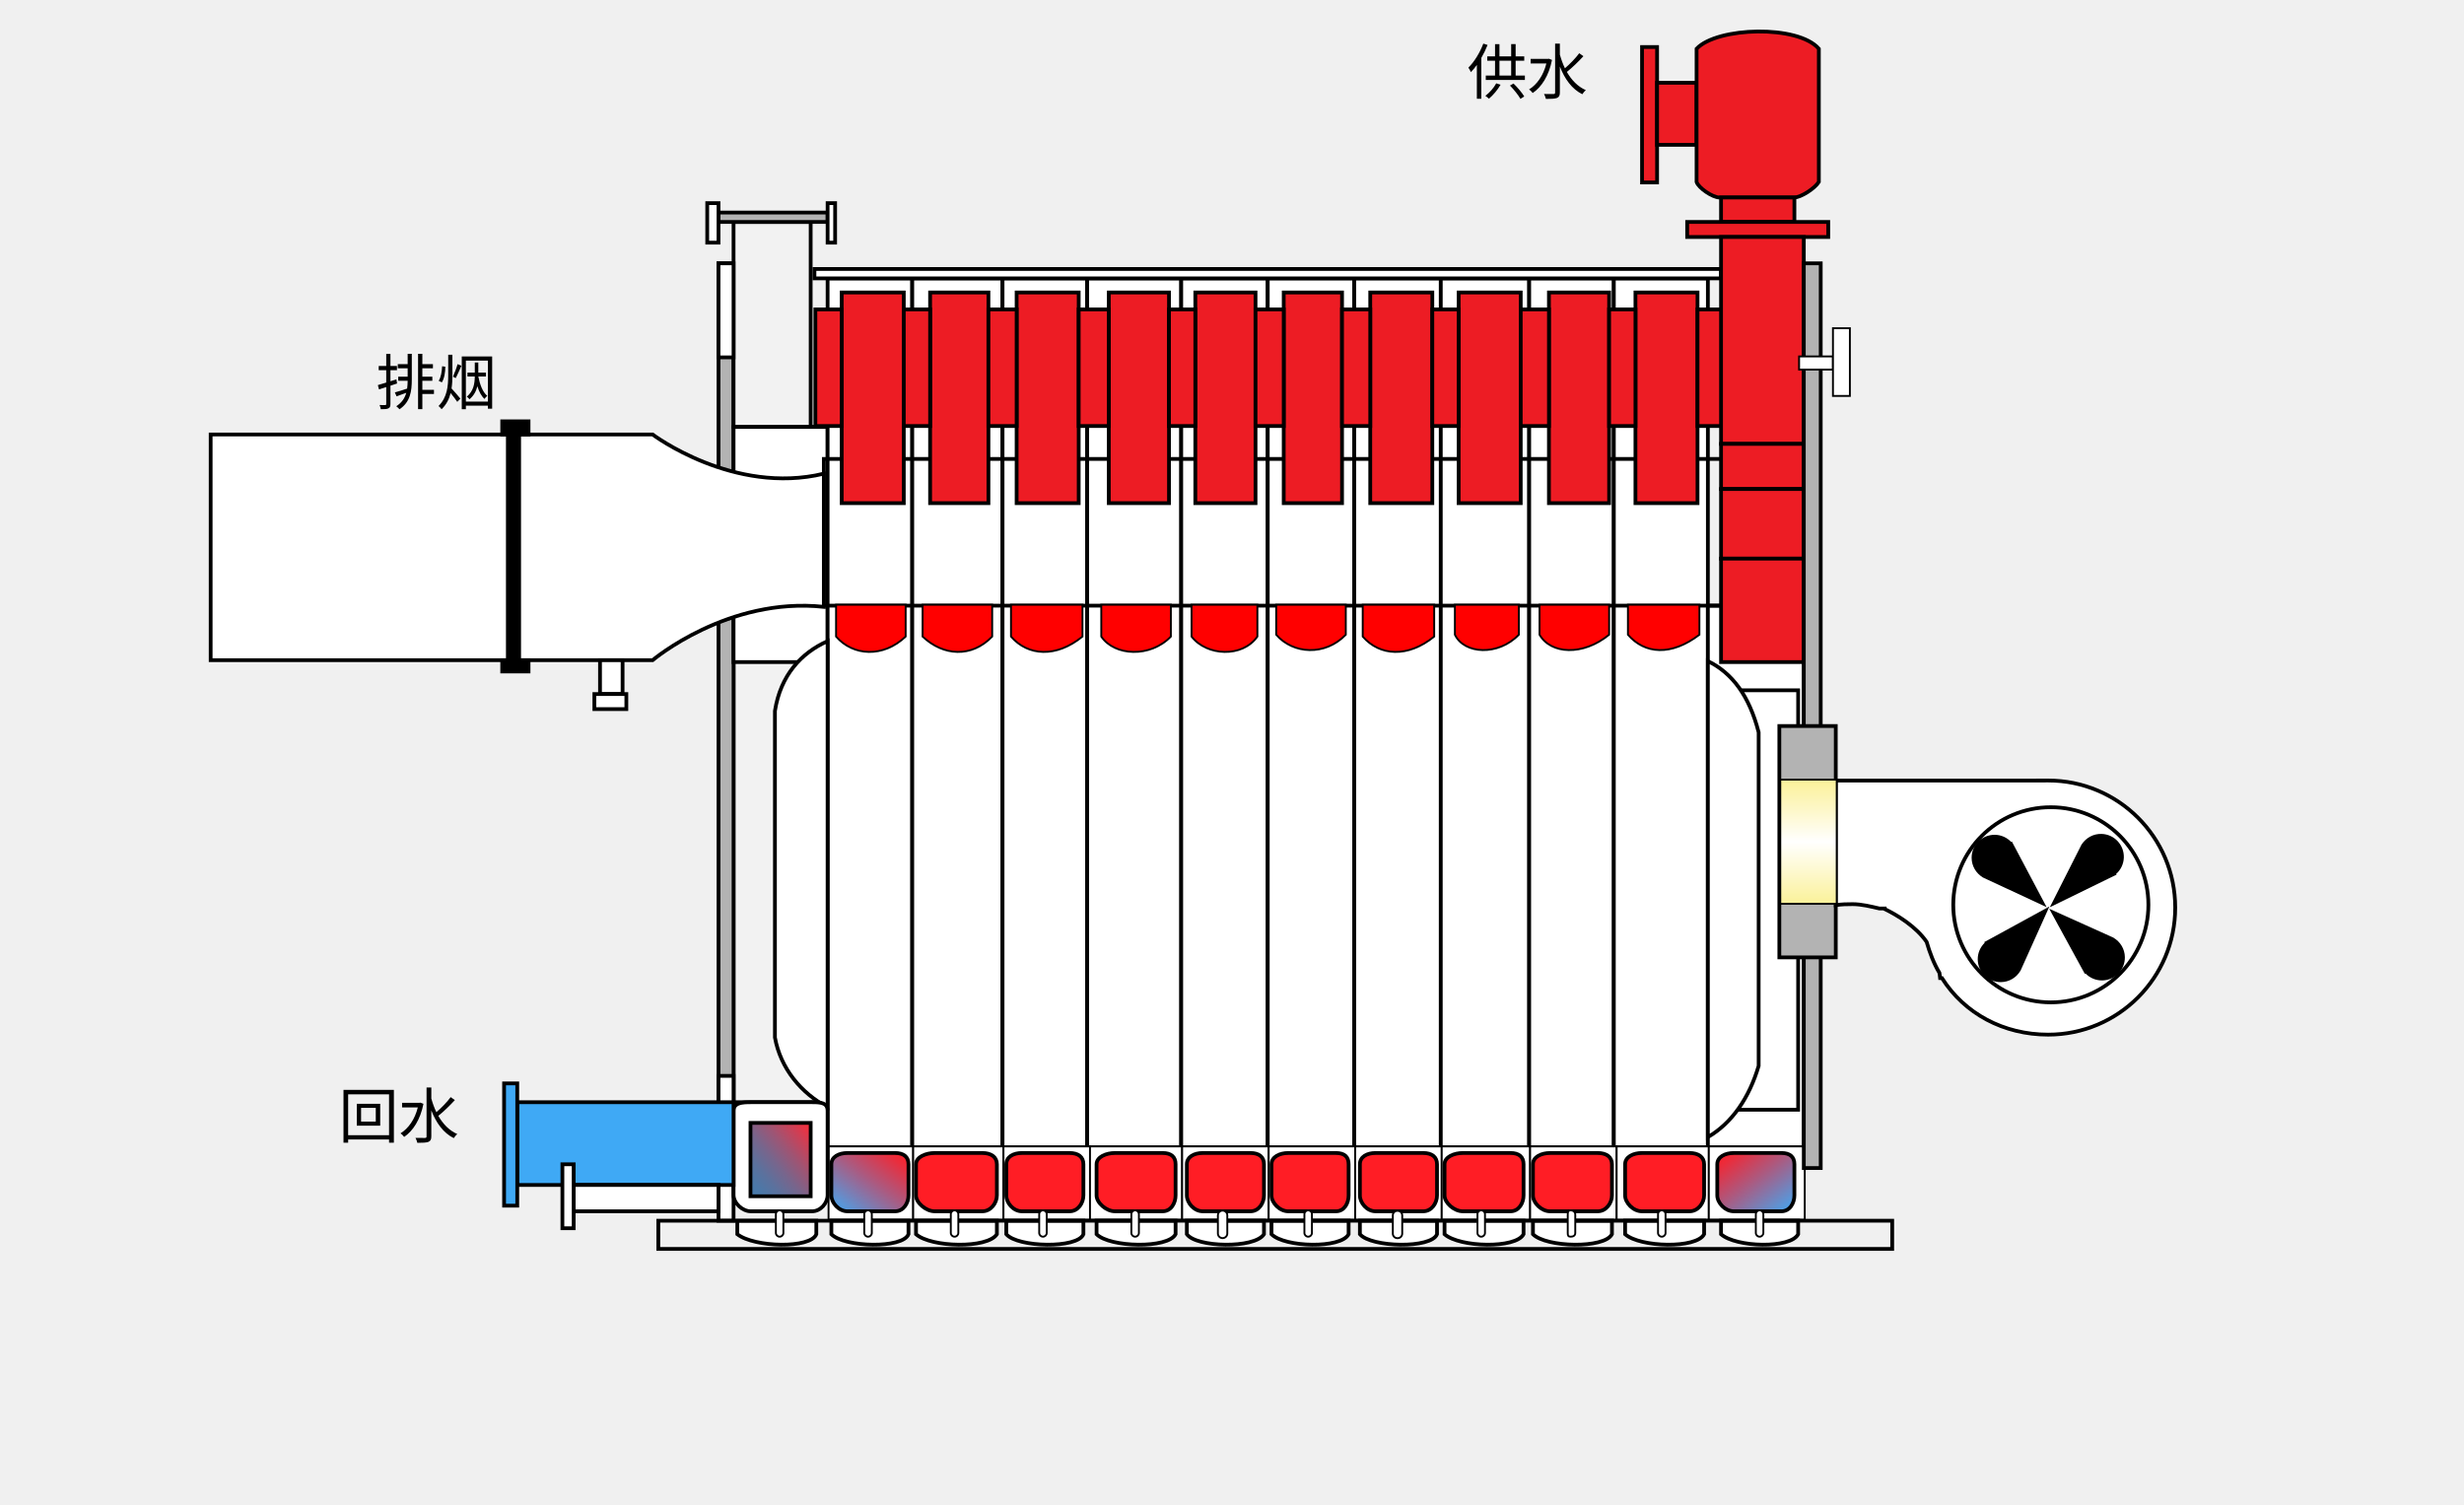
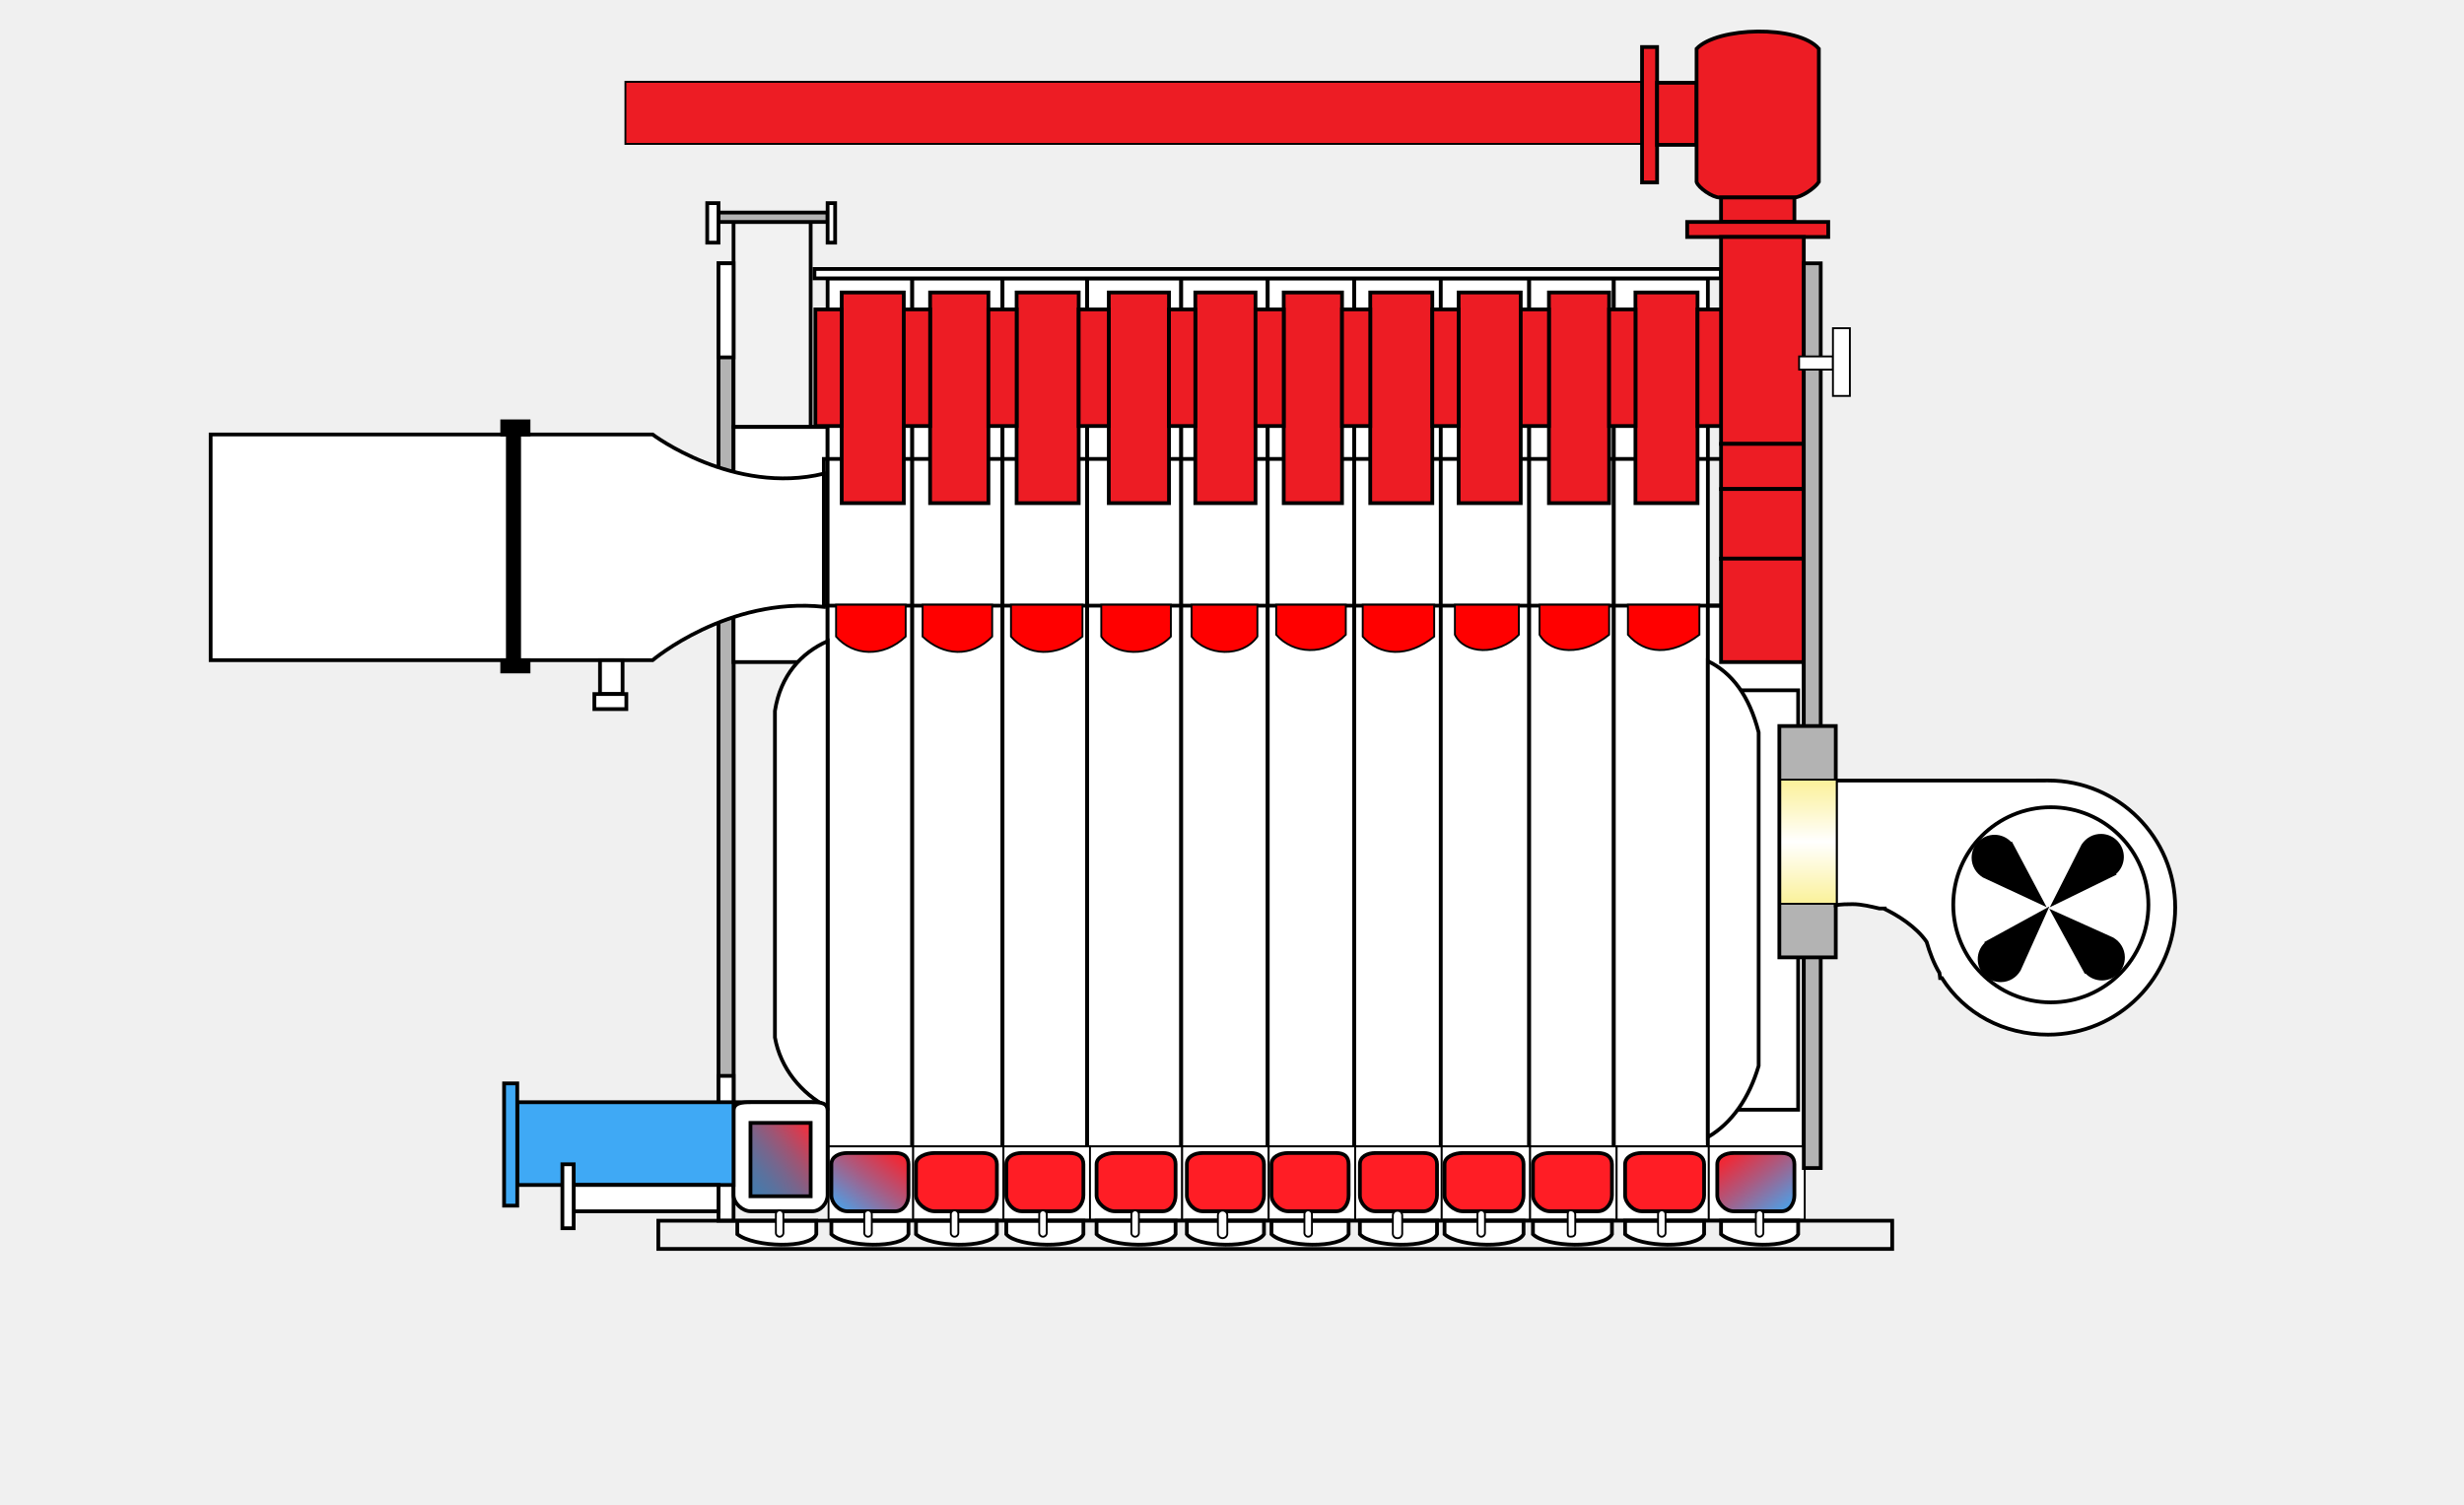
<svg xmlns="http://www.w3.org/2000/svg" version="1.1" id="图层_1" x="0px" y="0px" viewBox="0 0 1310 800" enable-background="new 0 0 1310 800" xml:space="preserve">
  <defs>
    <linearGradient id="SVGID_1_" x1="0%" y1="100%" x2="100%" y2="0%">
      <stop offset="0" style="stop-color:#3FA9F5" />
      <stop offset="0.059" style="stop-color:#4CA0E7" />
      <stop offset="0.525" style="stop-color:#AB5A80" />
      <stop offset="0.849" style="stop-color:#E82E3E" />
      <stop offset="1" style="stop-color:#FF1D25" />
    </linearGradient>
    <linearGradient id="SVGID_2_" x1="100%" y1="100%" x2="0%" y2="0%">
      <stop offset="0" style="stop-color:#3FA9F5" />
      <stop offset="0.059" style="stop-color:#4CA0E7" />
      <stop offset="0.525" style="stop-color:#AB5A80" />
      <stop offset="0.849" style="stop-color:#E82E3E" />
      <stop offset="1" style="stop-color:#FF1D25" />
    </linearGradient>
    <linearGradient id="SVGID_3_" x1="0%" y1="100%" x2="100%" y2="0%">
      <stop offset="0" style="stop-color:#457BAC" />
      <stop offset="0.114" style="stop-color:#4B78A8" />
      <stop offset="0.266" style="stop-color:#5C719D" />
      <stop offset="0.441" style="stop-color:#78658C" />
      <stop offset="0.632" style="stop-color:#9F5473" />
      <stop offset="0.834" style="stop-color:#D13E53" />
      <stop offset="1" style="stop-color:#FF2A36" />
    </linearGradient>
    <linearGradient id="SVGID_4_" x1="0%" y1="100%" x2="0%" y2="0%">
      <stop offset="0" style="stop-color:#FBF199" />
      <stop offset="0.029" style="stop-color:#FBF29F" />
      <stop offset="0.5" style="stop-color:#FFFFFF" />
      <stop offset="0.763" style="stop-color:#FDF7C7" />
      <stop offset="1" style="stop-color:#FBF199" />
    </linearGradient>
  </defs>
  <g id="body">
    <g>
      <rect x="390" y="227" fill="#F2F2F2" stroke="#000000" stroke-width="2" stroke-miterlimit="10" width="50" height="359" />
      <rect x="382" y="140" fill="#B3B3B3" stroke="#000000" stroke-width="2" stroke-miterlimit="10" width="8" height="470" />
      <rect x="390" y="118" fill="#F2F2F2" stroke="#000000" stroke-width="2" stroke-miterlimit="10" width="41" height="109" />
      <rect x="390" y="227" fill="#FFFFFF" stroke="#000000" stroke-width="2" stroke-miterlimit="10" width="50" height="125" />
      <rect x="382" y="140" fill="#FFFFFF" stroke="#000000" stroke-width="2" stroke-miterlimit="10" width="8" height="50" />
      <rect x="382" y="572" fill="#FFFFFF" stroke="#000000" stroke-width="2" stroke-miterlimit="10" width="8" height="77" />
    </g>
    <g>
      <rect x="440" y="148" fill="#FFFFFF" stroke="#000000" stroke-width="2" stroke-miterlimit="10" width="45" height="462" />
      <rect x="485" y="148" fill="#FFFFFF" stroke="#000000" stroke-width="2" stroke-miterlimit="10" width="48" height="462" />
      <rect x="533" y="148" fill="#FFFFFF" stroke="#000000" stroke-width="2" stroke-miterlimit="10" width="45" height="462" />
      <rect x="578" y="148" fill="#FFFFFF" stroke="#000000" stroke-width="2" stroke-miterlimit="10" width="50" height="462" />
      <rect x="628" y="148" fill="#FFFFFF" stroke="#000000" stroke-width="2" stroke-miterlimit="10" width="46" height="462" />
      <rect x="674" y="148" fill="#FFFFFF" stroke="#000000" stroke-width="2" stroke-miterlimit="10" width="46" height="462" />
      <rect x="720" y="148" fill="#FFFFFF" stroke="#000000" stroke-width="2" stroke-miterlimit="10" width="46" height="462" />
      <rect x="766" y="148" fill="#FFFFFF" stroke="#000000" stroke-width="2" stroke-miterlimit="10" width="47" height="462" />
      <rect x="813" y="148" fill="#FFFFFF" stroke="#000000" stroke-width="2" stroke-miterlimit="10" width="45" height="462" />
      <rect x="858" y="148" fill="#FFFFFF" stroke="#000000" stroke-width="2" stroke-miterlimit="10" width="50" height="462" />
      <rect x="908" y="322" fill="#FFFFFF" stroke="#000000" stroke-width="2" stroke-miterlimit="10" width="51" height="288" />
      <rect x="923" y="367" fill="#FFFFFF" stroke="#000000" stroke-width="2" stroke-miterlimit="10" width="33" height="223" />
      <path fill="#FFFFFF" stroke="#000000" stroke-width="2" stroke-miterlimit="10" d="M412,551.596c3,16.544,14,29.617,28,37.098    V340.867c-14,6.234-25,18.064-28,37.099V551.596z" />
      <path fill="#FFFFFF" stroke="#000000" stroke-width="2" stroke-miterlimit="10" d="M935,566.679c-5,16.896-14,30.249-27,37.886    V351.478c13,6.364,22,18.447,27,37.884V566.679z" />
    </g>
    <rect x="438" y="244" fill="none" stroke="#000000" stroke-width="2" stroke-miterlimit="10" width="479" height="78" />
    <g>
      <rect x="440.5" y="609.5" fill="#FFFFFF" stroke="#000000" stroke-miterlimit="10" width="45" height="39" />
      <rect x="485.5" y="609.5" fill="#FFFFFF" stroke="#000000" stroke-miterlimit="10" width="48" height="39" />
      <rect x="533.5" y="609.5" fill="#FFFFFF" stroke="#000000" stroke-miterlimit="10" width="46" height="39" />
      <rect x="579.5" y="609.5" fill="#FFFFFF" stroke="#000000" stroke-miterlimit="10" width="49" height="39" />
      <rect x="628.5" y="609.5" fill="#FFFFFF" stroke="#000000" stroke-miterlimit="10" width="46" height="39" />
      <rect x="674.5" y="609.5" fill="#FFFFFF" stroke="#000000" stroke-miterlimit="10" width="46" height="39" />
      <rect x="720.5" y="609.5" fill="#FFFFFF" stroke="#000000" stroke-miterlimit="10" width="46" height="39" />
      <rect x="766.5" y="609.5" fill="#FFFFFF" stroke="#000000" stroke-miterlimit="10" width="47" height="39" />
      <rect x="813.5" y="609.5" fill="#FFFFFF" stroke="#000000" stroke-miterlimit="10" width="46" height="39" />
      <rect x="859.5" y="609.5" fill="#FFFFFF" stroke="#000000" stroke-miterlimit="10" width="49" height="39" />
      <rect x="908.5" y="609.5" fill="#FFFFFF" stroke="#000000" stroke-miterlimit="10" width="51" height="39" />
    </g>
    <rect id="top1" x="433" y="143" fill="#FFFFFF" stroke="#000000" stroke-width="2" stroke-miterlimit="10" width="482" height="5" />
  </g>
  <g id="red0_top">
    <rect x="447.5" y="155.5" fill="#ED1C24" stroke="#000000" stroke-width="2" stroke-miterlimit="10" width="33" height="112" />
    <rect x="433.5" y="164.5" fill="#ED1C24" stroke="#000000" stroke-width="2" stroke-miterlimit="10" width="14" height="62" />
    <rect x="494.5" y="155.5" fill="#ED1C24" stroke="#000000" stroke-width="2" stroke-miterlimit="10" width="31" height="112" />
    <rect x="480.5" y="164.5" fill="#ED1C24" stroke="#000000" stroke-width="2" stroke-miterlimit="10" width="14" height="62" />
    <rect x="540.5" y="155.5" fill="#ED1C24" stroke="#000000" stroke-width="2" stroke-miterlimit="10" width="33" height="112" />
    <rect x="525.5" y="164.5" fill="#ED1C24" stroke="#000000" stroke-width="2" stroke-miterlimit="10" width="15" height="62" />
    <rect x="589.5" y="155.5" fill="#ED1C24" stroke="#000000" stroke-width="2" stroke-miterlimit="10" width="32" height="112" />
    <rect x="573.5" y="164.5" fill="#ED1C24" stroke="#000000" stroke-width="2" stroke-miterlimit="10" width="16" height="62" />
    <rect x="635.5" y="155.5" fill="#ED1C24" stroke="#000000" stroke-width="2" stroke-miterlimit="10" width="32" height="112" />
    <rect x="621.5" y="164.5" fill="#ED1C24" stroke="#000000" stroke-width="2" stroke-miterlimit="10" width="14" height="62" />
    <rect x="682.5" y="155.5" fill="#ED1C24" stroke="#000000" stroke-width="2" stroke-miterlimit="10" width="31" height="112" />
    <rect x="667.5" y="164.5" fill="#ED1C24" stroke="#000000" stroke-width="2" stroke-miterlimit="10" width="15" height="62" />
    <rect x="728.5" y="155.5" fill="#ED1C24" stroke="#000000" stroke-width="2" stroke-miterlimit="10" width="33" height="112" />
    <rect x="713.5" y="164.5" fill="#ED1C24" stroke="#000000" stroke-width="2" stroke-miterlimit="10" width="15" height="62" />
    <rect x="775.5" y="155.5" fill="#ED1C24" stroke="#000000" stroke-width="2" stroke-miterlimit="10" width="33" height="112" />
    <rect x="761.5" y="164.5" fill="#ED1C24" stroke="#000000" stroke-width="2" stroke-miterlimit="10" width="14" height="62" />
    <rect x="823.5" y="155.5" fill="#ED1C24" stroke="#000000" stroke-width="2" stroke-miterlimit="10" width="32" height="112" />
    <rect x="808.5" y="164.5" fill="#ED1C24" stroke="#000000" stroke-width="2" stroke-miterlimit="10" width="15" height="62" />
    <rect x="869.5" y="155.5" fill="#ED1C24" stroke="#000000" stroke-width="2" stroke-miterlimit="10" width="33" height="112" />
    <rect x="855.5" y="164.5" fill="#ED1C24" stroke="#000000" stroke-width="2" stroke-miterlimit="10" width="14" height="62" />
    <rect x="902.5" y="164.5" fill="#ED1C24" stroke="#000000" stroke-width="2" stroke-miterlimit="10" width="13" height="62" />
  </g>
  <g id="red1_side">
    <rect x="873" y="25" fill="#ED1C24" stroke="#000000" stroke-width="2" stroke-miterlimit="10" width="8" height="72" />
    <rect x="881" y="44" fill="#ED1C24" stroke="#000000" stroke-width="2" stroke-miterlimit="10" width="21" height="33" />
    <path fill="#ED1C24" stroke="#000000" stroke-width="2" stroke-miterlimit="10" d="M967,96.725c-2,3.288-9.432,8.275-13.18,8.275   h-39.675c-3.63,0-11.146-5.083-12.146-8.275V25.921c11-11.652,54-12.818,65,0V96.725z" />
    <rect x="915" y="105" fill="#ED1C24" stroke="#000000" stroke-width="2" stroke-miterlimit="10" width="39" height="13" />
    <rect x="897" y="118" fill="#ED1C24" stroke="#000000" stroke-width="2" stroke-miterlimit="10" width="75" height="8" />
    <rect x="915" y="126" fill="#ED1C24" stroke="#000000" stroke-width="2" stroke-miterlimit="10" width="44" height="110" />
    <rect x="915" y="236" fill="#ED1C24" stroke="#000000" stroke-width="2" stroke-miterlimit="10" width="44" height="24" />
    <rect x="915" y="260" fill="#ED1C24" stroke="#000000" stroke-width="2" stroke-miterlimit="10" width="44" height="37" />
    <rect x="915" y="297" fill="#ED1C24" stroke="#000000" stroke-width="2" stroke-miterlimit="10" width="44" height="55" />
+     <rect x="332.5" y="43.5" fill="#ED1C24" stroke="#000000" stroke-miterlimit="10" width="540" height="33" />
  </g>
  <g id="red2_bottom">
    <path fill="#FFFFFF" stroke="#000000" stroke-width="2" stroke-miterlimit="10" d="M440,635.316c0,4.362-3.758,8.684-8.255,8.684   h-32.551c-4.496,0-9.194-4.321-9.194-8.684v-44.737c0-4.358,4.698-4.579,9.194-4.579h32.551c4.497,0,8.255,0.221,8.255,4.579   V635.316z" />
    <g>
      <path fill="#FFFFFF" stroke="#000000" stroke-width="2" stroke-miterlimit="10" d="M956,656.182c-4,7.771-33,7.066-41,0V649h41    V656.182z" />
      <path fill="#FFFFFF" stroke="#000000" stroke-width="2" stroke-miterlimit="10" d="M906,656.182c-4,7.771-34,7.066-42,0V649h42    V656.182z" />
      <path fill="#FFFFFF" stroke="#000000" stroke-width="2" stroke-miterlimit="10" d="M857,656.182c-4,7.771-35,7.066-42,0V649h42    V656.182z" />
      <path fill="#FFFFFF" stroke="#000000" stroke-width="2" stroke-miterlimit="10" d="M810,656.182c-4,7.771-34,7.066-42,0V649h42    V656.182z" />
      <path fill="#FFFFFF" stroke="#000000" stroke-width="2" stroke-miterlimit="10" d="M764,656.182c-3,7.771-35,7.066-41,0V649h41    V656.182z" />
      <path fill="#FFFFFF" stroke="#000000" stroke-width="2" stroke-miterlimit="10" d="M717,656.182c-4,7.771-34,7.066-41,0V649h41    V656.182z" />
      <path fill="#FFFFFF" stroke="#000000" stroke-width="2" stroke-miterlimit="10" d="M672,656.182c-5,7.771-36,7.066-41,0V649h41    V656.182z" />
      <path fill="#FFFFFF" stroke="#000000" stroke-width="2" stroke-miterlimit="10" d="M625,656.182c-4,7.771-35,7.066-42,0V649h42    V656.182z" />
      <path fill="#FFFFFF" stroke="#000000" stroke-width="2" stroke-miterlimit="10" d="M576,656.182c-3,7.771-35,7.066-41,0V649h41    V656.182z" />
      <path fill="#FFFFFF" stroke="#000000" stroke-width="2" stroke-miterlimit="10" d="M530,656.182c-5,7.771-35,7.066-43,0V649h43    V656.182z" />
      <path fill="#FFFFFF" stroke="#000000" stroke-width="2" stroke-miterlimit="10" d="M483,656.182c-3,7.771-34,7.066-41,0V649h41    V656.182z" />
      <path fill="#FFFFFF" stroke="#000000" stroke-width="2" stroke-miterlimit="10" d="M434,656.182c-3,7.771-33,7.066-42,0V649h42    V656.182z" />
    </g>
    <rect x="350" y="649" fill="none" stroke="#000000" stroke-width="2" stroke-miterlimit="10" width="656" height="15" />
    <g>
      <g>
        <path fill="url(#SVGID_1_)" stroke="#000000" stroke-width="2" stroke-miterlimit="10" d="M483,635.557     c0,3.924-2.505,8.443-7.157,8.443H450.57c-4.655,0-8.57-4.52-8.57-8.443v-16.573c0-3.922,3.915-5.983,8.57-5.983h25.273     c4.652,0,7.157,2.062,7.157,5.983V635.557z" />
        <path fill="url(#SVGID_2_)" stroke="#000000" stroke-width="2" stroke-miterlimit="10" d="M954,635.557     c0,3.924-2.296,8.443-6.947,8.443h-25.273c-4.655,0-8.779-4.52-8.779-8.443v-16.573c0-3.922,4.124-5.983,8.779-5.983h25.273     c4.651,0,6.947,2.062,6.947,5.983V635.557z" />
        <path fill="#FF1D25" stroke="#000000" stroke-width="2" stroke-miterlimit="10" d="M530,635.557c0,3.924-3.117,8.443-7.77,8.443     h-25.272c-4.655,0-9.958-4.52-9.958-8.443v-16.573c0-3.922,5.303-5.983,9.958-5.983h25.272c4.653,0,7.77,2.062,7.77,5.983     V635.557z" />
        <path fill="#FF1D25" stroke="#000000" stroke-width="2" stroke-miterlimit="10" d="M576,635.557c0,3.924-2.728,8.443-7.381,8.443     h-25.272c-4.656,0-8.347-4.52-8.347-8.443v-16.573c0-3.922,3.691-5.983,8.347-5.983h25.272c4.653,0,7.381,2.062,7.381,5.983     V635.557z" />
        <path fill="#FF1D25" stroke="#000000" stroke-width="2" stroke-miterlimit="10" d="M625,635.557c0,3.924-2.288,8.443-6.939,8.443     h-25.273c-4.655,0-9.788-4.52-9.788-8.443v-16.573c0-3.922,5.132-5.983,9.788-5.983h25.273c4.652,0,6.939,2.062,6.939,5.983     V635.557z" />
        <path fill="#FF1D25" stroke="#000000" stroke-width="2" stroke-miterlimit="10" d="M672,635.557c0,3.924-2.594,8.443-7.246,8.443     h-25.272c-4.655,0-8.481-4.52-8.481-8.443v-16.573c0-3.922,3.827-5.983,8.481-5.983h25.272c4.652,0,7.246,2.062,7.246,5.983     V635.557z" />
        <path fill="#FF1D25" stroke="#000000" stroke-width="2" stroke-miterlimit="10" d="M717,635.557c0,3.924-2.12,8.443-6.774,8.443     h-25.271c-4.655,0-8.954-4.52-8.954-8.443v-16.573c0-3.922,4.299-5.983,8.954-5.983h25.271c4.654,0,6.774,2.062,6.774,5.983     V635.557z" />
        <path fill="#FF1D25" stroke="#000000" stroke-width="2" stroke-miterlimit="10" d="M764,635.557c0,3.924-2.732,8.443-7.387,8.443     h-25.27c-4.657,0-8.344-4.52-8.344-8.443v-16.573c0-3.922,3.687-5.983,8.344-5.983h25.27c4.654,0,7.387,2.062,7.387,5.983     V635.557z" />
        <path fill="#FF1D25" stroke="#000000" stroke-width="2" stroke-miterlimit="10" d="M810,635.557c0,3.924-2.344,8.443-6.997,8.443     h-25.27c-4.658,0-9.733-4.52-9.733-8.443v-16.573c0-3.922,5.075-5.983,9.733-5.983h25.27c4.653,0,6.997,2.062,6.997,5.983     V635.557z" />
        <path fill="#FF1D25" stroke="#000000" stroke-width="2" stroke-miterlimit="10" d="M857,635.557c0,3.924-2.954,8.443-7.608,8.443     h-25.273c-4.655,0-9.118-4.52-9.118-8.443v-16.573c0-3.922,4.463-5.983,9.118-5.983h25.273c4.654,0,7.608,2.062,7.608,5.983     V635.557z" />
        <path fill="#FF1D25" stroke="#000000" stroke-width="2" stroke-miterlimit="10" d="M906,635.557c0,3.924-3.128,8.443-7.778,8.443     h-25.271c-4.656,0-8.951-4.52-8.951-8.443v-16.573c0-3.922,4.295-5.983,8.951-5.983h25.271c4.65,0,7.778,2.062,7.778,5.983     V635.557z" />
      </g>
      <rect x="399" y="597" fill="url(#SVGID_3_)" stroke="#000000" stroke-width="2" stroke-miterlimit="10" width="32" height="39" />
    </g>
  </g>
  <g>
    <path fill="#FFFFFF" stroke="#000000" stroke-miterlimit="10" d="M937.5,655.5c0,1.104-0.896,2-2,2l0,0c-1.104,0-2-0.896-2-2v-10   c0-1.104,0.896-2,2-2l0,0c1.104,0,2,0.896,2,2V655.5z" />
    <path fill="#FFFFFF" stroke="#000000" stroke-miterlimit="10" d="M885.5,655.5c0,1.104-0.896,2-2,2l0,0c-1.104,0-2-0.896-2-2v-10   c0-1.104,0.896-2,2-2l0,0c1.104,0,2,0.896,2,2V655.5z" />
    <path fill="#FFFFFF" stroke="#000000" stroke-miterlimit="10" d="M837.5,655.549c0,1.35-1.063,1.951-2.411,1.951h-0.016   c-1.349,0-1.573-0.602-1.573-1.951v-9.809c0-1.349,0.225-2.24,1.573-2.24h0.016c1.348,0,2.411,0.892,2.411,2.24V655.549z" />
    <path fill="#FFFFFF" stroke="#000000" stroke-miterlimit="10" d="M789.5,655.5c0,1.104-0.896,2-2,2l0,0c-1.104,0-2-0.896-2-2v-10   c0-1.104,0.896-2,2-2l0,0c1.104,0,2,0.896,2,2V655.5z" />
    <path fill="#FFFFFF" stroke="#000000" stroke-miterlimit="10" d="M745.5,655.852c0,1.347-1.037,2.441-2.5,2.441l0,0   c-1.461,0-2.5-1.095-2.5-2.441v-9.675c0-1.349,1.039-2.441,2.5-2.441l0,0c1.463,0,2.5,1.093,2.5,2.441V655.852z" />
    <path fill="#FFFFFF" stroke="#000000" stroke-miterlimit="10" d="M697.5,655.5c0,1.104-0.896,2-2,2l0,0c-1.104,0-2-0.896-2-2v-10   c0-1.104,0.896-2,2-2l0,0c1.104,0,2,0.896,2,2V655.5z" />
    <path fill="#FFFFFF" stroke="#000000" stroke-miterlimit="10" d="M652.5,655.829c0,1.347-1.151,2.44-2.5,2.44l0,0   c-1.35,0-2.5-1.094-2.5-2.44v-9.768c0-1.347,1.15-2.441,2.5-2.441l0,0c1.349,0,2.5,1.095,2.5,2.441V655.829z" />
    <path fill="#FFFFFF" stroke="#000000" stroke-miterlimit="10" d="M605.5,655.5c0,1.104-0.896,2-2,2l0,0c-1.104,0-2-0.896-2-2v-10   c0-1.104,0.896-2,2-2l0,0c1.104,0,2,0.896,2,2V655.5z" />
    <path fill="#FFFFFF" stroke="#000000" stroke-miterlimit="10" d="M556.5,655.5c0,1.104-0.896,2-2,2l0,0c-1.104,0-2-0.896-2-2v-10   c0-1.104,0.896-2,2-2l0,0c1.104,0,2,0.896,2,2V655.5z" />
    <path fill="#FFFFFF" stroke="#000000" stroke-miterlimit="10" d="M509.5,655.5c0,1.104-0.896,2-2,2l0,0c-1.104,0-2-0.896-2-2v-10   c0-1.104,0.896-2,2-2l0,0c1.104,0,2,0.896,2,2V655.5z" />
    <path fill="#FFFFFF" stroke="#000000" stroke-miterlimit="10" d="M463.5,655.5c0,1.104-0.896,2-2,2l0,0c-1.104,0-2-0.896-2-2v-10   c0-1.104,0.896-2,2-2l0,0c1.104,0,2,0.896,2,2V655.5z" />
    <path fill="#FFFFFF" stroke="#000000" stroke-miterlimit="10" d="M416.5,655.5c0,1.104-0.896,2-2,2l0,0c-1.104,0-2-0.896-2-2v-10   c0-1.104,0.896-2,2-2l0,0c1.104,0,2,0.896,2,2V655.5z" />
  </g>
  <g>
    <path fill="#FF0000" stroke="#000000" stroke-miterlimit="10" d="M481.5,338.433c-12,11.394-28,10.376-37,0V321.5h37V338.433z" />
    <path fill="#FF0000" stroke="#000000" stroke-miterlimit="10" d="M527.5,338.433c-11,11.394-26,10.376-37,0V321.5h37V338.433z" />
    <path fill="#FF0000" stroke="#000000" stroke-miterlimit="10" d="M575.5,338.433c-14,11.394-29,10.376-38,0V321.5h38V338.433z" />
    <path fill="#FF0000" stroke="#000000" stroke-miterlimit="10" d="M622.5,338.433c-11,11.394-30,10.376-37,0V321.5h37V338.433z" />
    <path fill="#FF0000" stroke="#000000" stroke-miterlimit="10" d="M668.5,338.433c-8,11.394-27,10.376-35,0V321.5h35V338.433z" />
    <path fill="#FF0000" stroke="#000000" stroke-miterlimit="10" d="M715.5,337.457c-11,11.394-28,10.376-37,0V321.5h37V337.457z" />
    <path fill="#FF0000" stroke="#000000" stroke-miterlimit="10" d="M762.5,338.433c-14,11.394-29,10.376-38,0V321.5h38V338.433z" />
    <path fill="#FF0000" stroke="#000000" stroke-miterlimit="10" d="M807.5,337.457c-11,11.394-29,10.376-34,0V321.5h34V337.457z" />
    <path fill="#FF0000" stroke="#000000" stroke-miterlimit="10" d="M855.5,337.457c-14,11.394-31,10.376-37,0V321.5h37V337.457z" />
    <path fill="#FF0000" stroke="#000000" stroke-miterlimit="10" d="M903.5,337.457c-15,11.394-29,10.376-38,0V321.5h38V337.457z" />
  </g>
  <g>
    <g>
      <rect x="959" y="140" fill="#B3B3B3" stroke="#000000" stroke-width="2" stroke-miterlimit="10" width="9" height="481" />
      <rect x="946" y="386" fill="#B3B3B3" stroke="#000000" stroke-width="2" stroke-miterlimit="10" width="30" height="123" />
    </g>
    <g>
      <rect x="956.5" y="189.5" fill="#FFFFFF" stroke="#000000" stroke-miterlimit="10" width="18" height="7" />
      <rect x="974.5" y="174.5" fill="#FFFFFF" stroke="#000000" stroke-miterlimit="10" width="9" height="36" />
    </g>
    <g id="fan">
      <path fill="#FFFFFF" stroke="#000000" stroke-width="2" stroke-miterlimit="10" d="M1088.917,414.964    c-5.758,0-16.684,0.036-16.684,0.036H976v66.238c3-0.496,6.058-0.535,8.941-0.535c4.771,0,9.879,1.297,14.213,2.297H1002v0.287    c7,3.353,16.844,9.535,22.299,17.481c1.637,5.693,3.845,11.534,6.83,16.505c0.168,0.751,0.196,1.727,0.324,2.727h0.979    c12.072,19,32.854,30.072,56.485,30.072c37.305,0,67.548-30.249,67.548-67.553    C1156.465,445.212,1126.222,414.964,1088.917,414.964z" />
      <circle fill="#FFFFFF" stroke="#000000" stroke-width="2" stroke-miterlimit="10" cx="1090.334" cy="481.048" r="51.873" />
-       <g>
+       <g id="fan_inner">
        <path d="M1054.62,466.705c0.513,0.279,1.035,0.535,1.591,0.74l31.895,14.85l-16.401-30.944c-0.186-0.447-0.438-0.851-0.673-1.269     l-1.456-2.747l-0.279,0.345c-2.228-2.36-5.36-3.854-8.862-3.854c-6.742,0-12.209,5.466-12.209,12.208     c0,4.414,2.365,8.245,5.874,10.387l-0.022,0.03L1054.62,466.705z" />
        <path d="M1106.472,449.402c-0.297,0.502-0.568,1.016-0.79,1.564l-15.889,31.39l31.467-15.377c0.449-0.171,0.862-0.41,1.29-0.63     l2.791-1.366l-0.332-0.289c2.43-2.149,4.025-5.231,4.14-8.732c0.221-6.737-5.061-12.381-11.799-12.601     c-4.412-0.146-8.318,2.09-10.579,5.527l-0.025-0.025L1106.472,449.402z" />
        <path d="M1123.166,498.301c-0.515-0.272-1.039-0.523-1.599-0.719l-32.087-14.43l16.805,30.726     c0.194,0.443,0.449,0.844,0.691,1.259l1.494,2.728l0.27-0.347c2.258,2.332,5.411,3.782,8.913,3.736     c6.742-0.087,12.136-5.622,12.046-12.366c-0.058-4.412-2.467-8.213-6.006-10.311l0.022-0.028L1123.166,498.301z" />
        <path d="M1074.432,515.622c0.271-0.516,0.521-1.042,0.716-1.603l14.43-32.084l-30.728,16.806     c-0.441,0.191-0.841,0.446-1.259,0.69l-2.726,1.491l0.349,0.273c-2.331,2.258-3.785,5.41-3.738,8.913     c0.086,6.741,5.622,12.135,12.364,12.044c4.414-0.058,8.216-2.468,10.313-6.006l0.025,0.021L1074.432,515.622z" />
      </g>
    </g>
    <rect x="946.5" y="414.5" fill="url(#SVGID_4_)" stroke="#000000" stroke-miterlimit="10" width="30" height="66" />
  </g>
  <g>
    <g>
      <rect x="275" y="586" fill="#3FA9F5" stroke="#000000" stroke-width="2" stroke-miterlimit="10" width="115" height="44" />
      <rect x="268" y="576" fill="#3FA9F5" stroke="#000000" stroke-width="2" stroke-miterlimit="10" width="7" height="65" />
    </g>
    <g>
      <rect x="305" y="630" fill="#FFFFFF" stroke="#000000" stroke-width="2" stroke-miterlimit="10" width="77" height="14" />
      <rect x="299" y="619" fill="#FFFFFF" stroke="#000000" stroke-width="2" stroke-miterlimit="10" width="6" height="34" />
    </g>
  </g>
  <g>
    <path fill="#FFFFFF" stroke="#000000" stroke-width="2" stroke-miterlimit="10" d="M346.964,231H112v120h234.964   c0,0,40.036-33.858,91.036-28.364v-70.804C390,263.428,346.964,231,346.964,231z" />
    <g>
      <rect x="319" y="351" fill="#FFFFFF" stroke="#000000" stroke-width="2" stroke-miterlimit="10" width="12" height="18" />
      <rect x="316" y="369" fill="#FFFFFF" stroke="#000000" stroke-width="2" stroke-miterlimit="10" width="17" height="8" />
    </g>
    <g>
      <rect x="270" y="231" stroke="#000000" stroke-width="2" stroke-miterlimit="10" width="6" height="119" />
      <rect x="267" y="224" stroke="#000000" stroke-width="2" stroke-miterlimit="10" width="14" height="7" />
      <rect x="267" y="351" stroke="#000000" stroke-width="2" stroke-miterlimit="10" width="14" height="6" />
    </g>
  </g>
  <g>
    <rect x="382" y="113" fill="#B3B3B3" stroke="#000000" stroke-width="2" stroke-miterlimit="10" width="58" height="5" />
    <rect x="440" y="108" fill="#FFFFFF" stroke="#000000" stroke-width="2" stroke-miterlimit="10" width="4" height="21" />
    <rect x="376" y="108" fill="#FFFFFF" stroke="#000000" stroke-width="2" stroke-miterlimit="10" width="6" height="21" />
-   </g>
-   <g>
-     <text x="780" y="50" fill="#000000" font-size="32">供水</text>
-     <text x="180" y="605" fill="#000000" font-size="32">回水</text>
-     <text x="200" y="215" fill="#000000" font-size="32">排烟</text>
  </g>
  <g id="dash_container">

	</g>
  <g id="fire_container">

	</g>
  <g id="dash_smoke_container">

	</g>
</svg>
